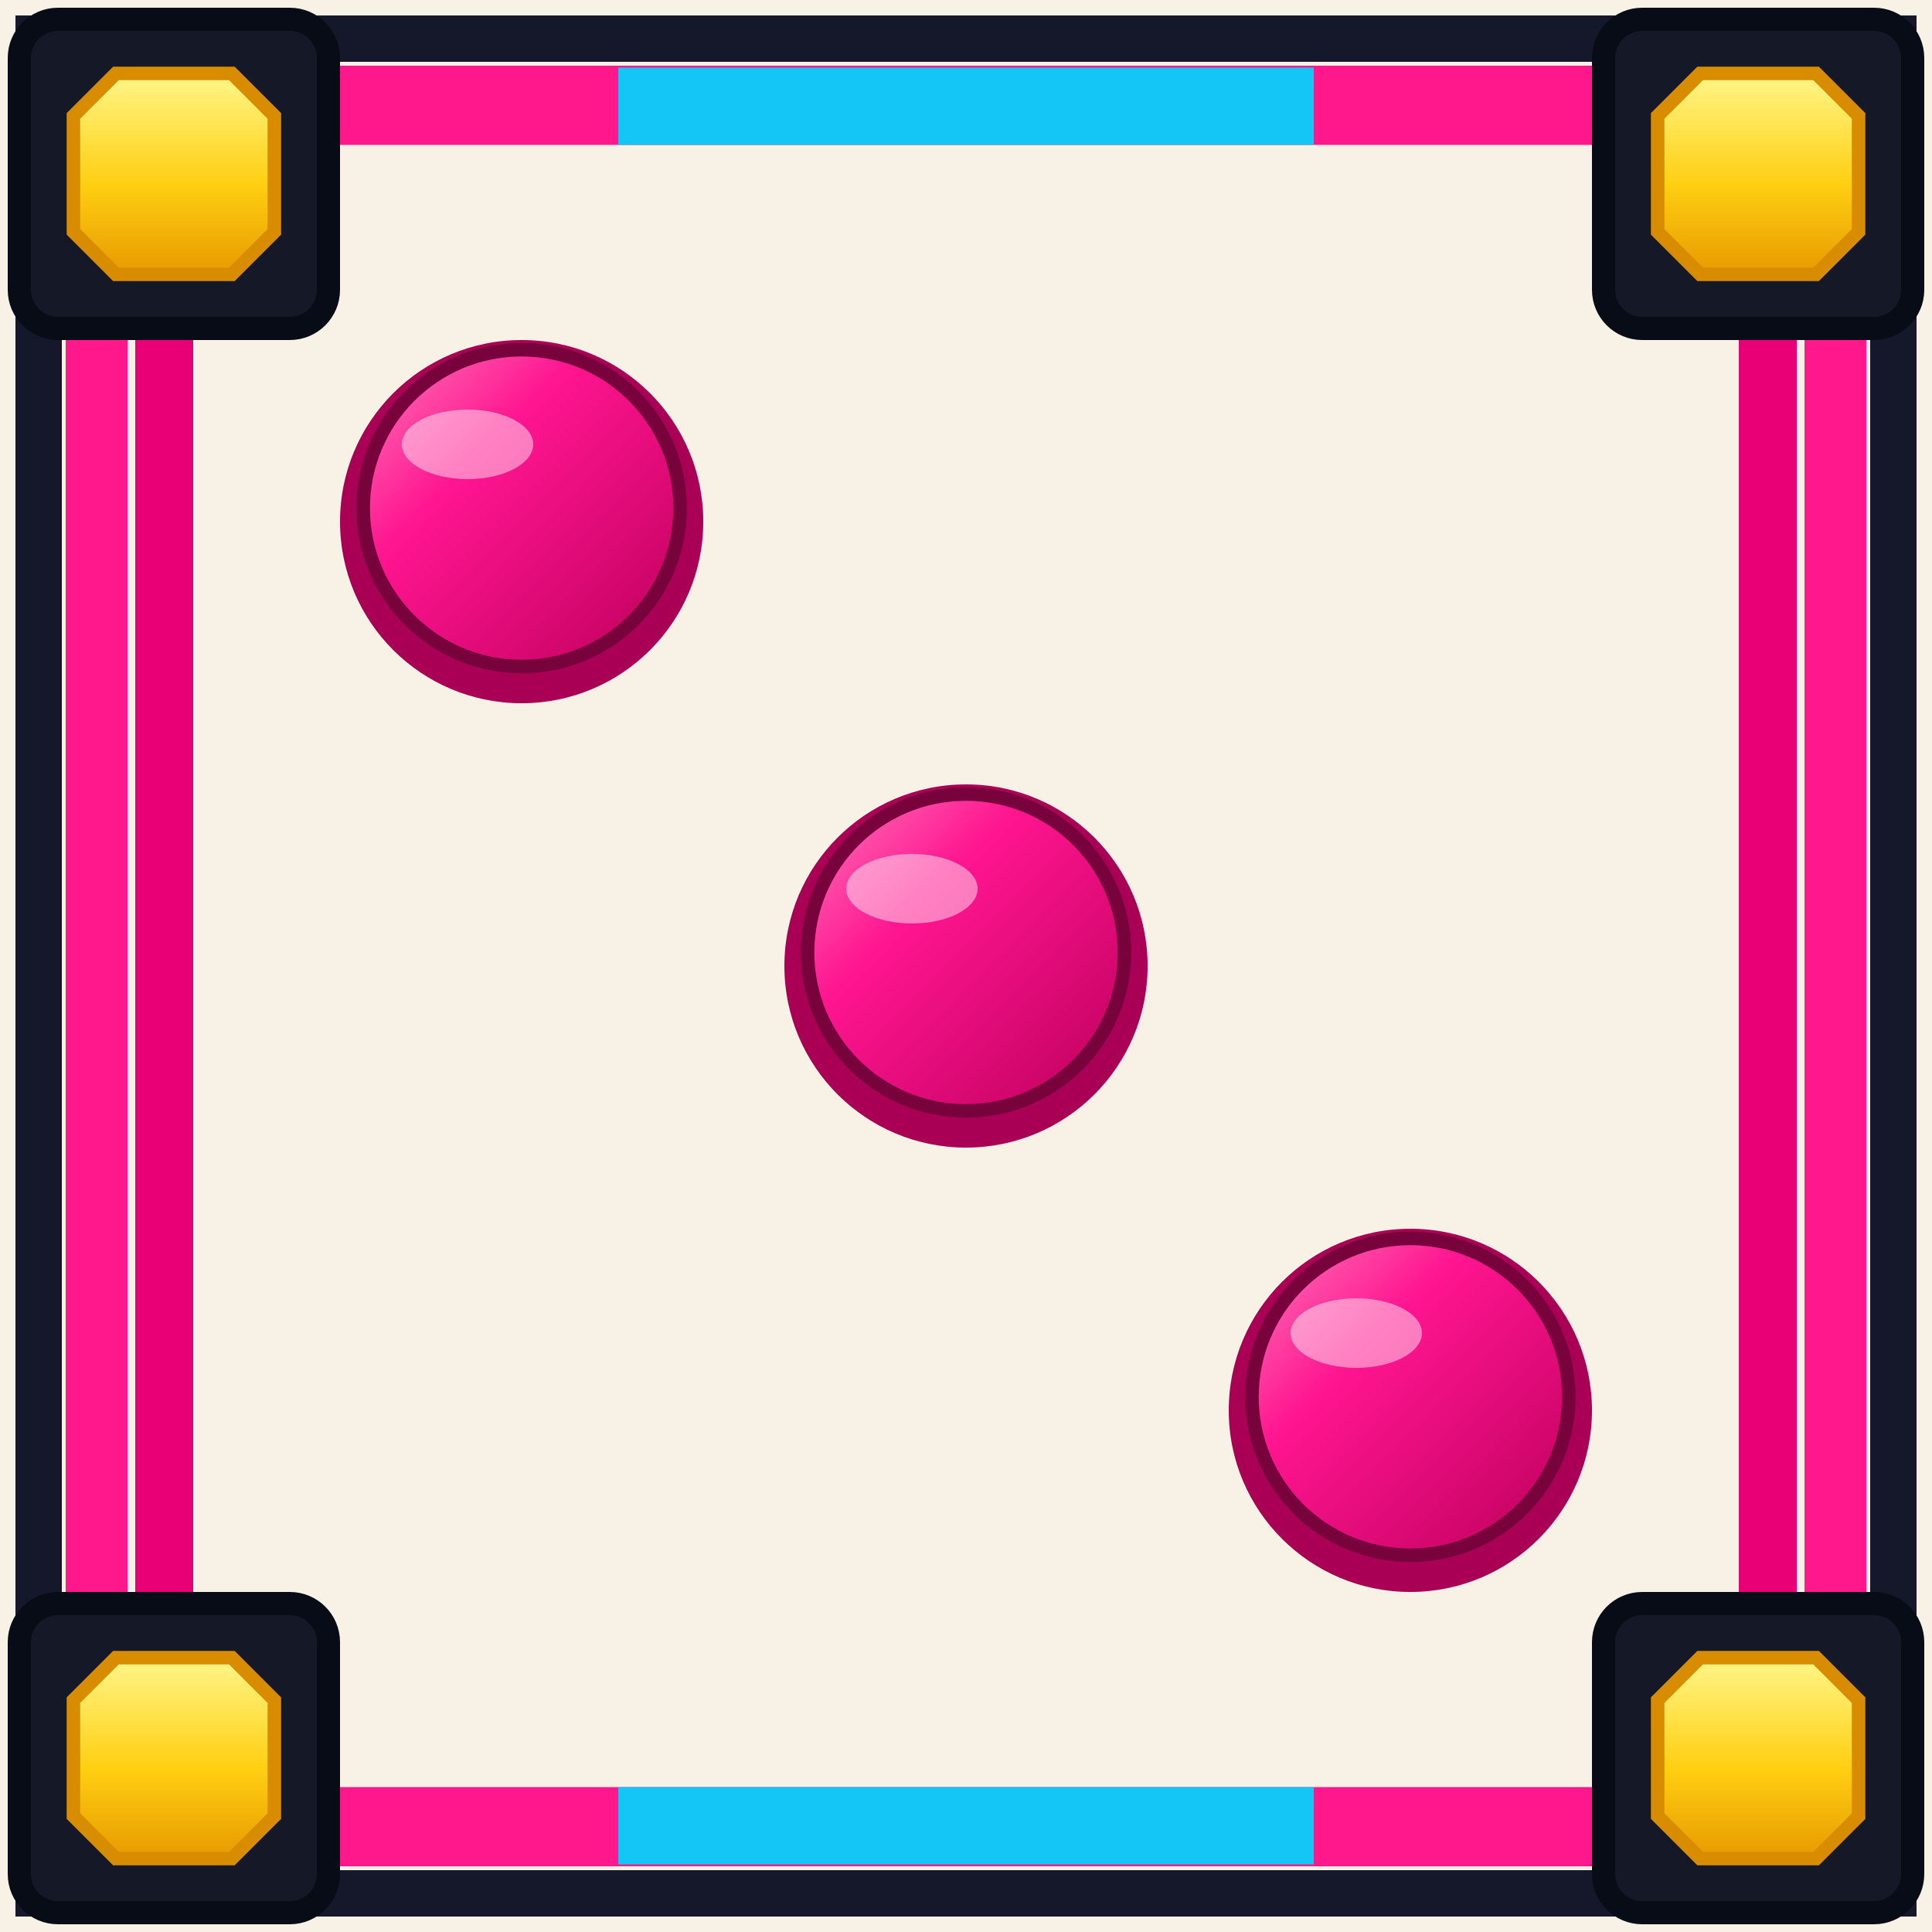
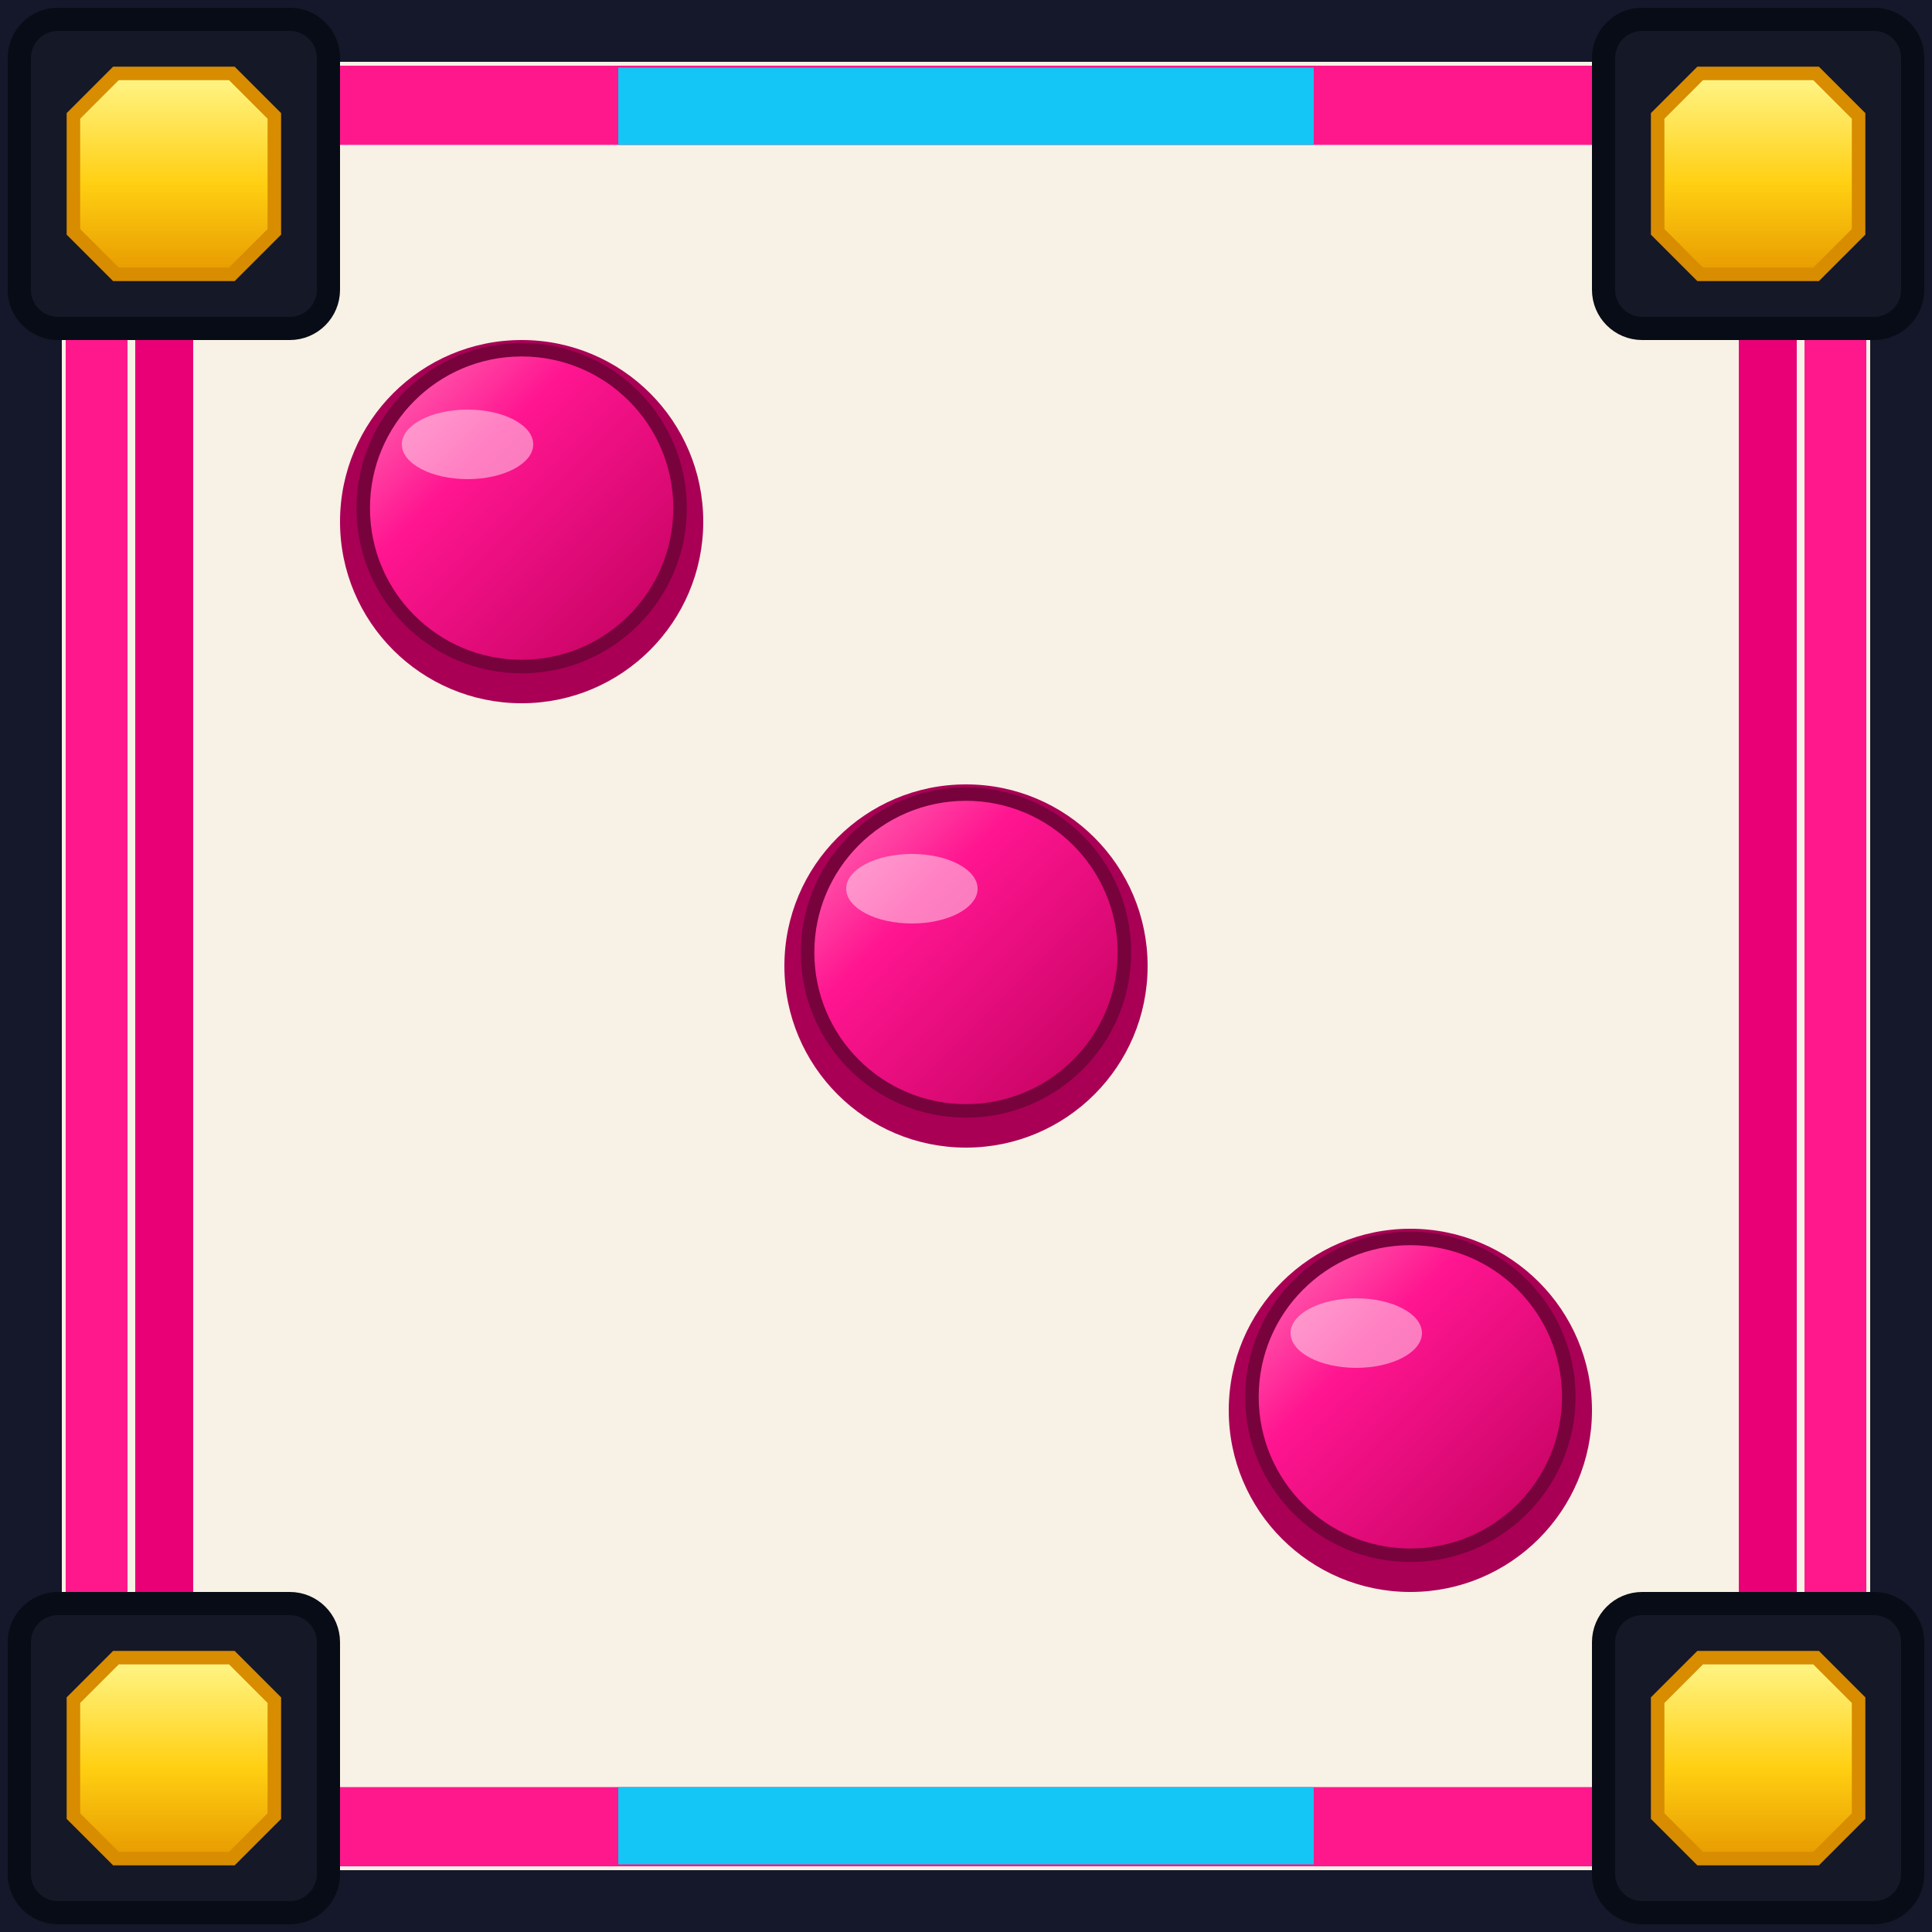
<svg xmlns="http://www.w3.org/2000/svg" width="400" height="400" viewBox="0 0 100 100" role="img" aria-label="Cara 3 del dado arcade INP PLAY">
  <defs>
    <linearGradient id="pip" x1="0" y1="0" x2="1" y2="1">
      <stop stop-color="#FF79B9" />
      <stop offset=".35" stop-color="#FF1590" />
      <stop offset="1" stop-color="#BD005C" />
    </linearGradient>
    <linearGradient id="gold" x1="0" y1="0" x2="0" y2="1">
      <stop stop-color="#FFF68A" />
      <stop offset=".55" stop-color="#FFCF12" />
      <stop offset="1" stop-color="#E79A00" />
    </linearGradient>
  </defs>
-   <rect width="100" height="100" fill="#F8F1E5" />
+   <rect width="100" height="100" fill="#14182A" />
+   <rect x="3" y="3" width="94" height="94" fill="#F8F1E5" />
  <rect x="2" y="2" width="96" height="96" fill="none" stroke="#14182A" stroke-width="2.4" />
  <rect x="5" y="5" width="90" height="90" fill="none" stroke="#FF188C" stroke-width="3.2" />
  <rect x="17" y="3.5" width="66" height="4" fill="#FF188C" />
  <rect x="32" y="3.5" width="36" height="4" fill="#14C6F5" />
  <rect x="17" y="92.5" width="66" height="4" fill="#FF188C" />
  <rect x="32" y="92.5" width="36" height="4" fill="#14C6F5" />
  <rect x="7" y="17" width="3" height="66" fill="#E90076" />
  <rect x="90" y="17" width="3" height="66" fill="#E90076" />
  <circle cx="27" cy="27" r="9.4" fill="#A90056" />
  <circle cx="27" cy="26.3" r="8.2" fill="url(#pip)" stroke="#78023C" stroke-width=".7" />
  <ellipse cx="24.2" cy="23" rx="3.4" ry="1.8" fill="#FFFFFF" opacity=".45" />
  <circle cx="50" cy="50" r="9.4" fill="#A90056" />
  <circle cx="50" cy="49.3" r="8.2" fill="url(#pip)" stroke="#78023C" stroke-width=".7" />
  <ellipse cx="47.2" cy="46" rx="3.4" ry="1.8" fill="#FFFFFF" opacity=".45" />
  <circle cx="73" cy="73" r="9.4" fill="#A90056" />
  <circle cx="73" cy="72.3" r="8.2" fill="url(#pip)" stroke="#78023C" stroke-width=".7" />
  <ellipse cx="70.2" cy="69" rx="3.4" ry="1.8" fill="#FFFFFF" opacity=".45" />
  <rect x="1" y="1" width="16" height="16" rx="2" fill="#151827" stroke="#080C16" stroke-width="1.2" />
  <path d="M6 3.8 H12 L14.2 6 V12 L12 14.2 H6 L3.8 12 V6 Z" fill="url(#gold)" stroke="#D88C00" stroke-width=".7" />
  <rect x="83" y="1" width="16" height="16" rx="2" fill="#151827" stroke="#080C16" stroke-width="1.2" />
  <path d="M88 3.8 H94 L96.2 6 V12 L94 14.2 H88 L85.8 12 V6 Z" fill="url(#gold)" stroke="#D88C00" stroke-width=".7" />
  <rect x="1" y="83" width="16" height="16" rx="2" fill="#151827" stroke="#080C16" stroke-width="1.2" />
  <path d="M6 85.8 H12 L14.2 88 V94 L12 96.2 H6 L3.8 94 V88 Z" fill="url(#gold)" stroke="#D88C00" stroke-width=".7" />
  <rect x="83" y="83" width="16" height="16" rx="2" fill="#151827" stroke="#080C16" stroke-width="1.2" />
  <path d="M88 85.8 H94 L96.2 88 V94 L94 96.2 H88 L85.8 94 V88 Z" fill="url(#gold)" stroke="#D88C00" stroke-width=".7" />
</svg>
